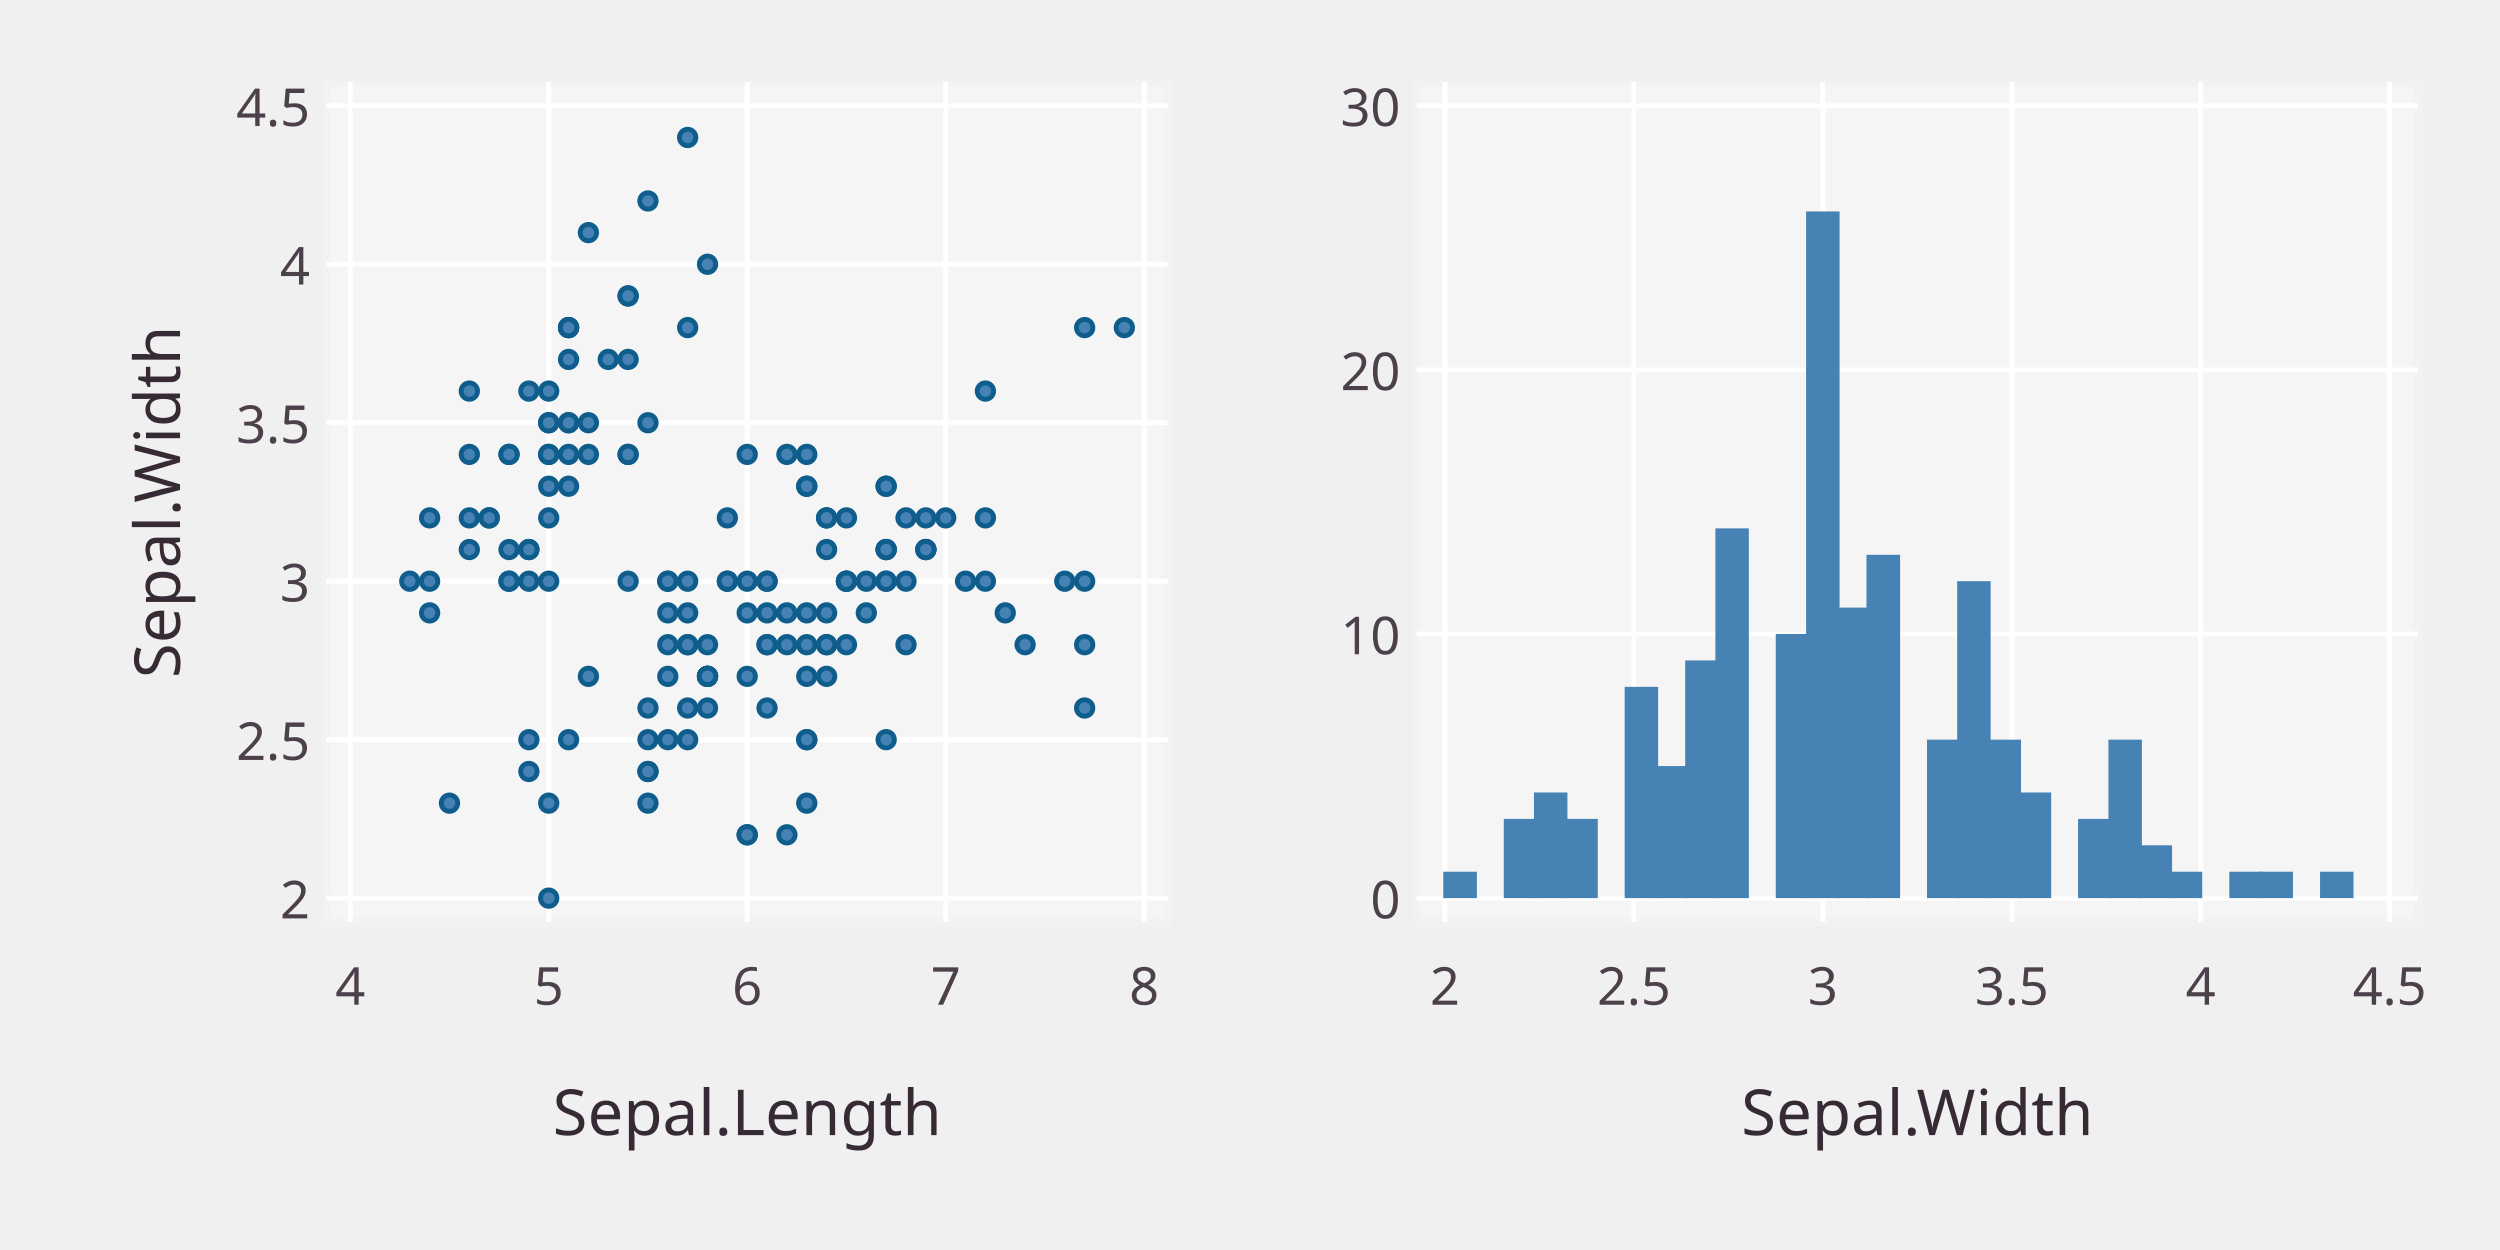
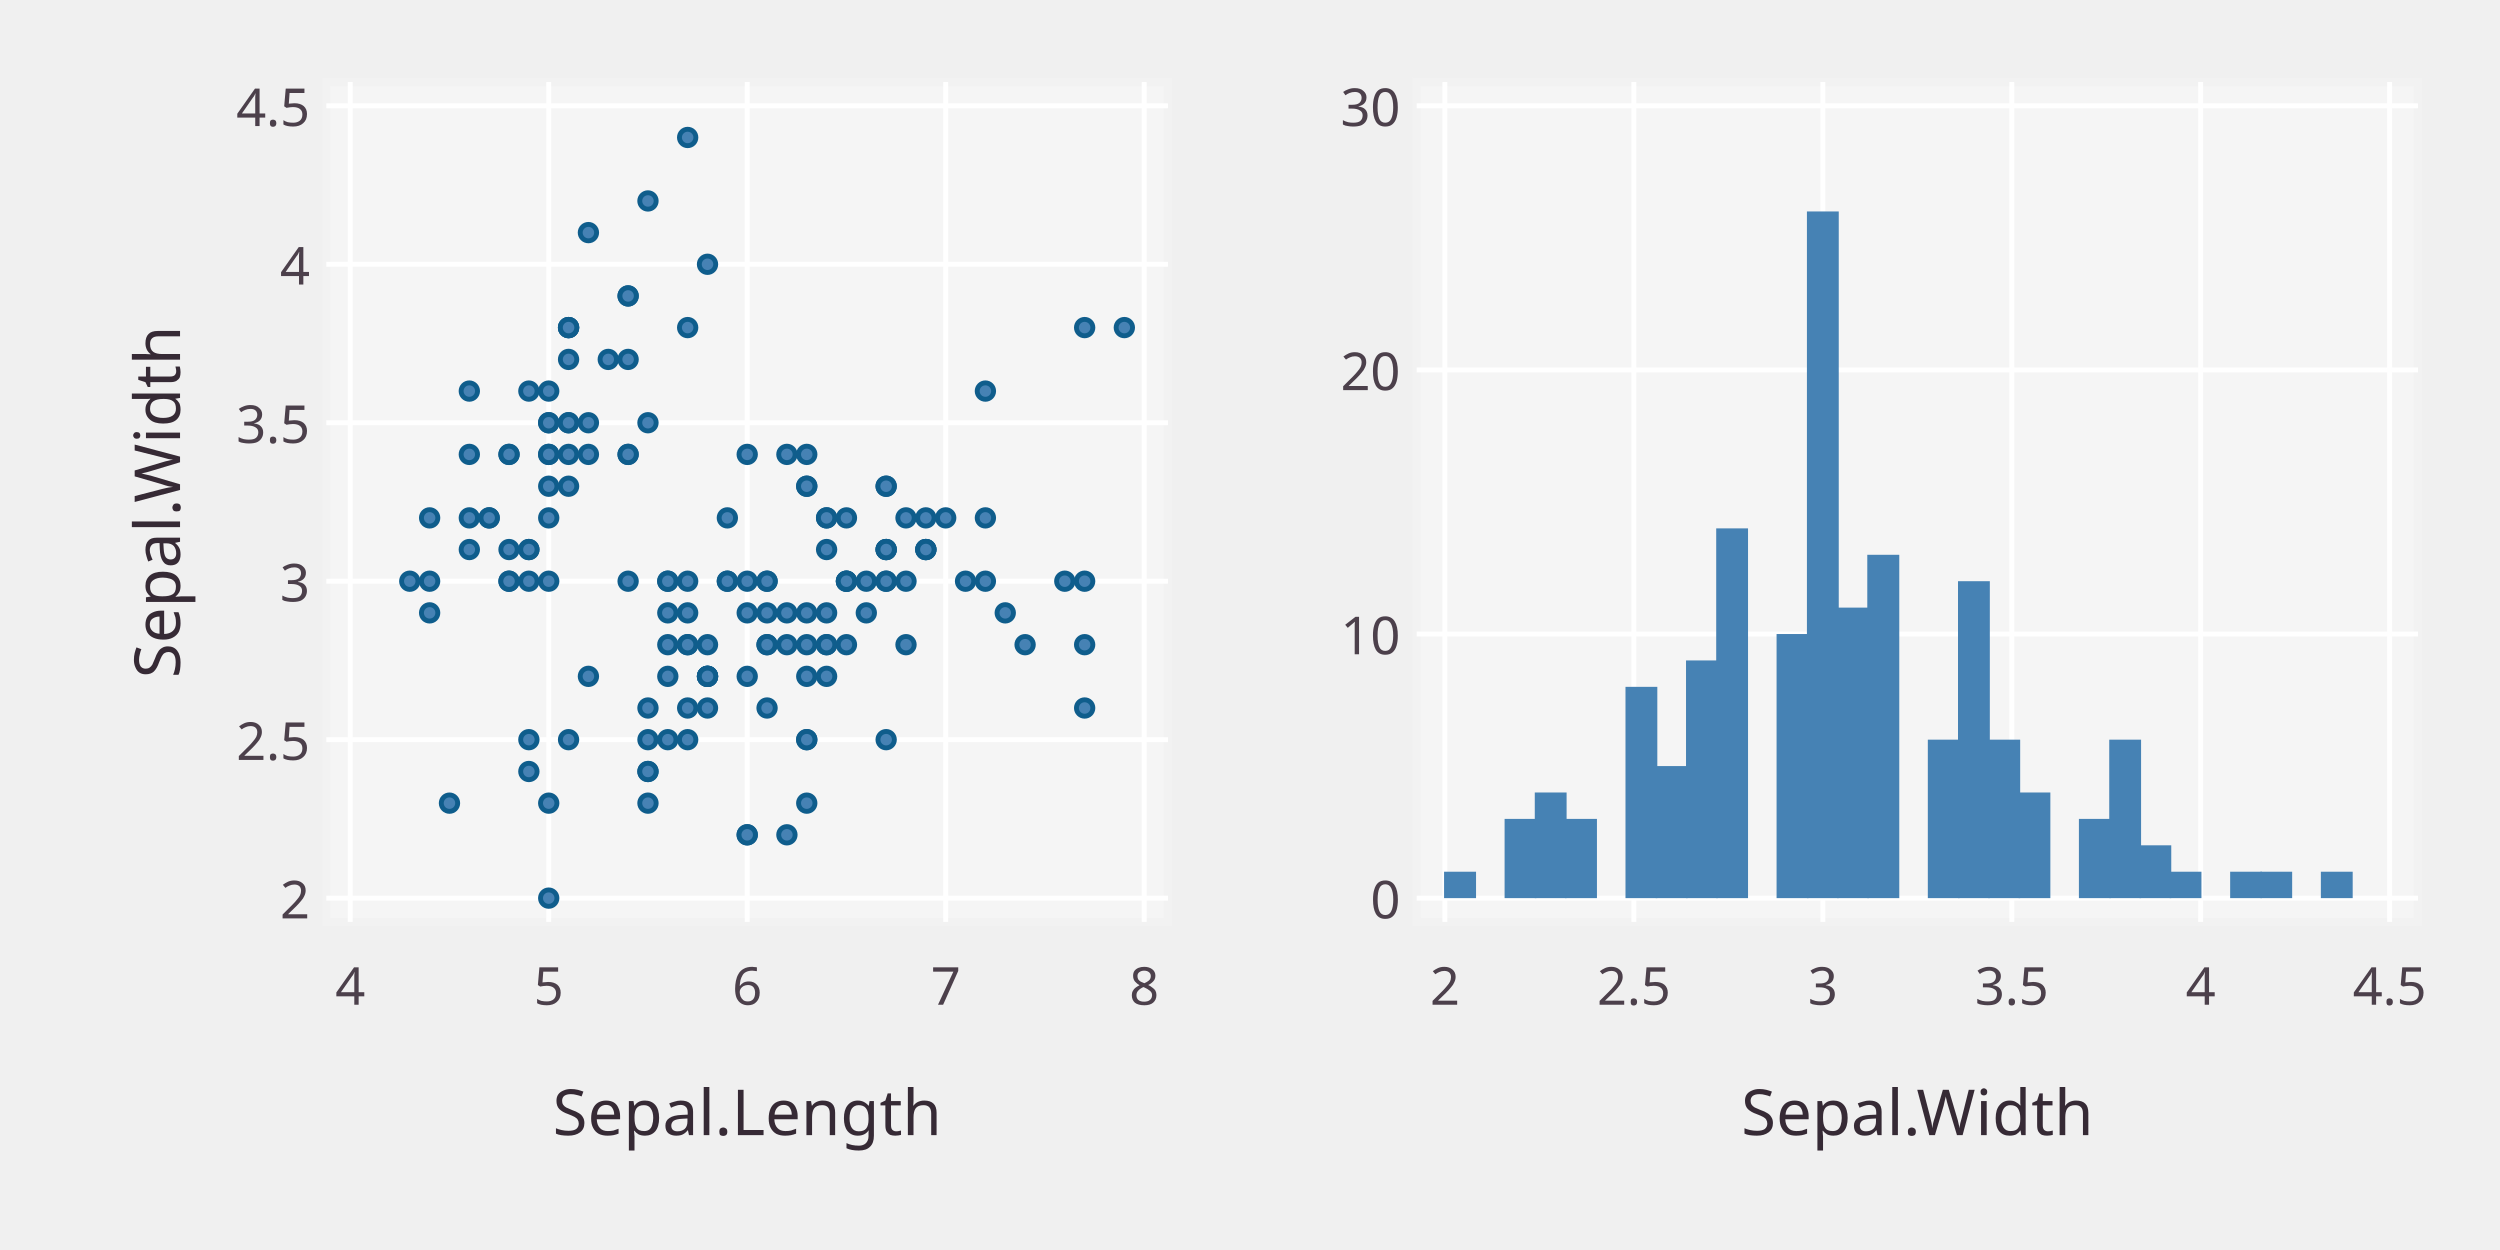
<svg xmlns="http://www.w3.org/2000/svg" version="1.1" width="152.4mm" height="76.2mm" viewBox="0 0 152.4 76.2" style="stroke:black;fill:black" stroke-width="0.5">
-   <g stroke="#F2F2F2" fill="#F5F5F5">
+   <g fill="#F5F5F5" stroke="#F2F2F2">
    <path d="M 19.89 5 L 71.2 5 71.2 56.2 19.89 56.2 z" />
-     <g stroke-width="0.3" stroke="#FFFFFF">
+     <g stroke="#FFFFFF" stroke-width="0.3">
      <path d="M57.65,5 L 57.65 56.2" />
      <path d="M21.35,5 L 21.35 56.2" />
      <path d="M33.45,5 L 33.45 56.2" />
      <path d="M45.55,5 L 45.55 56.2" />
      <path d="M69.75,5 L 69.75 56.2" />
    </g>
-     <g stroke-width="0.3" stroke="#FFFFFF">
+     <g stroke="#FFFFFF" stroke-width="0.3">
      <path d="M19.89,35.43 L 71.2 35.43" />
      <path d="M19.89,25.77 L 71.2 25.77" />
      <path d="M19.89,16.11 L 71.2 16.11" />
      <path d="M19.89,54.75 L 71.2 54.75" />
      <path d="M19.89,45.09 L 71.2 45.09" />
      <path d="M19.89,6.45 L 71.2 6.45" />
    </g>
  </g>
-   <g stroke-width="0.3" stroke="none">
-     <g class="color_group_RGB(0.27450980392156865,0.5098039215686274,0.7058823529411765)" stroke="#0F5D8C" fill="#4682B4">
+   <g stroke="none" stroke-width="0.3">
+     <g fill="#4682B4" class="color_group_RGB(0.27450980392156865,0.5098039215686274,0.7058823529411765)" stroke="#0F5D8C">
      <circle cx="34.66" cy="25.77" r="0.5" />
      <circle cx="32.24" cy="35.43" r="0.5" />
      <circle cx="29.82" cy="31.57" r="0.5" />
      <circle cx="28.61" cy="33.5" r="0.5" />
      <circle cx="33.45" cy="23.84" r="0.5" />
      <circle cx="38.29" cy="18.04" r="0.5" />
      <circle cx="28.61" cy="27.7" r="0.5" />
      <circle cx="33.45" cy="27.7" r="0.5" />
      <circle cx="26.19" cy="37.36" r="0.5" />
      <circle cx="32.24" cy="33.5" r="0.5" />
      <circle cx="38.29" cy="21.91" r="0.5" />
      <circle cx="31.03" cy="27.7" r="0.5" />
      <circle cx="31.03" cy="35.43" r="0.5" />
      <circle cx="24.98" cy="35.43" r="0.5" />
      <circle cx="43.13" cy="16.11" r="0.5" />
      <circle cx="41.92" cy="8.38" r="0.5" />
      <circle cx="38.29" cy="18.04" r="0.5" />
      <circle cx="34.66" cy="25.77" r="0.5" />
      <circle cx="41.92" cy="19.97" r="0.5" />
      <circle cx="34.66" cy="19.97" r="0.5" />
      <circle cx="38.29" cy="27.7" r="0.5" />
      <circle cx="34.66" cy="21.91" r="0.5" />
      <circle cx="28.61" cy="23.84" r="0.5" />
      <circle cx="34.66" cy="29.64" r="0.5" />
      <circle cx="31.03" cy="27.7" r="0.5" />
      <circle cx="33.45" cy="35.43" r="0.5" />
      <circle cx="33.45" cy="27.7" r="0.5" />
      <circle cx="35.87" cy="25.77" r="0.5" />
      <circle cx="35.87" cy="27.7" r="0.5" />
      <circle cx="29.82" cy="31.57" r="0.5" />
      <circle cx="31.03" cy="33.5" r="0.5" />
      <circle cx="38.29" cy="27.7" r="0.5" />
      <circle cx="35.87" cy="14.18" r="0.5" />
      <circle cx="39.5" cy="12.25" r="0.5" />
      <circle cx="32.24" cy="33.5" r="0.5" />
      <circle cx="33.45" cy="31.57" r="0.5" />
      <circle cx="39.5" cy="25.77" r="0.5" />
      <circle cx="32.24" cy="23.84" r="0.5" />
      <circle cx="26.19" cy="35.43" r="0.5" />
      <circle cx="34.66" cy="27.7" r="0.5" />
      <circle cx="33.45" cy="25.77" r="0.5" />
      <circle cx="27.4" cy="48.96" r="0.5" />
      <circle cx="26.19" cy="31.57" r="0.5" />
      <circle cx="33.45" cy="25.77" r="0.5" />
      <circle cx="34.66" cy="19.97" r="0.5" />
      <circle cx="31.03" cy="35.43" r="0.5" />
      <circle cx="34.66" cy="19.97" r="0.5" />
      <circle cx="28.61" cy="31.57" r="0.5" />
      <circle cx="37.08" cy="21.91" r="0.5" />
      <circle cx="33.45" cy="29.64" r="0.5" />
      <circle cx="57.65" cy="31.57" r="0.5" />
      <circle cx="50.39" cy="31.57" r="0.5" />
      <circle cx="56.44" cy="33.5" r="0.5" />
      <circle cx="39.5" cy="48.96" r="0.5" />
      <circle cx="51.6" cy="39.3" r="0.5" />
      <circle cx="41.92" cy="39.3" r="0.5" />
      <circle cx="49.18" cy="29.64" r="0.5" />
      <circle cx="32.24" cy="47.03" r="0.5" />
      <circle cx="52.81" cy="37.36" r="0.5" />
      <circle cx="35.87" cy="41.23" r="0.5" />
      <circle cx="33.45" cy="54.75" r="0.5" />
      <circle cx="44.34" cy="35.43" r="0.5" />
      <circle cx="45.55" cy="50.89" r="0.5" />
      <circle cx="46.76" cy="37.36" r="0.5" />
      <circle cx="40.71" cy="37.36" r="0.5" />
      <circle cx="54.02" cy="33.5" r="0.5" />
      <circle cx="40.71" cy="35.43" r="0.5" />
      <circle cx="43.13" cy="41.23" r="0.5" />
      <circle cx="47.97" cy="50.89" r="0.5" />
      <circle cx="40.71" cy="45.09" r="0.5" />
      <circle cx="44.34" cy="31.57" r="0.5" />
      <circle cx="46.76" cy="39.3" r="0.5" />
      <circle cx="49.18" cy="45.09" r="0.5" />
      <circle cx="46.76" cy="39.3" r="0.5" />
      <circle cx="50.39" cy="37.36" r="0.5" />
      <circle cx="52.81" cy="35.43" r="0.5" />
      <circle cx="55.23" cy="39.3" r="0.5" />
      <circle cx="54.02" cy="35.43" r="0.5" />
      <circle cx="45.55" cy="37.36" r="0.5" />
      <circle cx="41.92" cy="43.16" r="0.5" />
      <circle cx="39.5" cy="47.03" r="0.5" />
      <circle cx="39.5" cy="47.03" r="0.5" />
      <circle cx="43.13" cy="41.23" r="0.5" />
      <circle cx="45.55" cy="41.23" r="0.5" />
      <circle cx="38.29" cy="35.43" r="0.5" />
      <circle cx="45.55" cy="27.7" r="0.5" />
      <circle cx="54.02" cy="33.5" r="0.5" />
      <circle cx="49.18" cy="48.96" r="0.5" />
      <circle cx="40.71" cy="35.43" r="0.5" />
      <circle cx="39.5" cy="45.09" r="0.5" />
      <circle cx="39.5" cy="43.16" r="0.5" />
      <circle cx="46.76" cy="35.43" r="0.5" />
      <circle cx="43.13" cy="43.16" r="0.5" />
      <circle cx="33.45" cy="48.96" r="0.5" />
      <circle cx="40.71" cy="41.23" r="0.5" />
      <circle cx="41.92" cy="35.43" r="0.5" />
      <circle cx="41.92" cy="37.36" r="0.5" />
      <circle cx="47.97" cy="37.36" r="0.5" />
      <circle cx="34.66" cy="45.09" r="0.5" />
      <circle cx="41.92" cy="39.3" r="0.5" />
      <circle cx="49.18" cy="29.64" r="0.5" />
      <circle cx="43.13" cy="41.23" r="0.5" />
      <circle cx="58.86" cy="35.43" r="0.5" />
      <circle cx="49.18" cy="37.36" r="0.5" />
      <circle cx="51.6" cy="35.43" r="0.5" />
      <circle cx="64.91" cy="35.43" r="0.5" />
      <circle cx="32.24" cy="45.09" r="0.5" />
      <circle cx="61.28" cy="37.36" r="0.5" />
      <circle cx="54.02" cy="45.09" r="0.5" />
      <circle cx="60.07" cy="23.84" r="0.5" />
      <circle cx="51.6" cy="31.57" r="0.5" />
      <circle cx="50.39" cy="41.23" r="0.5" />
      <circle cx="55.23" cy="35.43" r="0.5" />
      <circle cx="41.92" cy="45.09" r="0.5" />
      <circle cx="43.13" cy="39.3" r="0.5" />
      <circle cx="50.39" cy="31.57" r="0.5" />
      <circle cx="51.6" cy="35.43" r="0.5" />
      <circle cx="66.12" cy="19.97" r="0.5" />
      <circle cx="66.12" cy="43.16" r="0.5" />
      <circle cx="45.55" cy="50.89" r="0.5" />
      <circle cx="56.44" cy="31.57" r="0.5" />
      <circle cx="40.71" cy="39.3" r="0.5" />
      <circle cx="66.12" cy="39.3" r="0.5" />
      <circle cx="49.18" cy="41.23" r="0.5" />
      <circle cx="54.02" cy="29.64" r="0.5" />
      <circle cx="60.07" cy="31.57" r="0.5" />
      <circle cx="47.97" cy="39.3" r="0.5" />
      <circle cx="46.76" cy="35.43" r="0.5" />
      <circle cx="50.39" cy="39.3" r="0.5" />
      <circle cx="60.07" cy="35.43" r="0.5" />
      <circle cx="62.49" cy="39.3" r="0.5" />
      <circle cx="68.54" cy="19.97" r="0.5" />
      <circle cx="50.39" cy="39.3" r="0.5" />
      <circle cx="49.18" cy="39.3" r="0.5" />
      <circle cx="46.76" cy="43.16" r="0.5" />
      <circle cx="66.12" cy="35.43" r="0.5" />
      <circle cx="49.18" cy="27.7" r="0.5" />
      <circle cx="50.39" cy="33.5" r="0.5" />
      <circle cx="45.55" cy="35.43" r="0.5" />
      <circle cx="56.44" cy="33.5" r="0.5" />
      <circle cx="54.02" cy="33.5" r="0.5" />
      <circle cx="56.44" cy="33.5" r="0.5" />
      <circle cx="43.13" cy="41.23" r="0.5" />
      <circle cx="55.23" cy="31.57" r="0.5" />
      <circle cx="54.02" cy="29.64" r="0.5" />
      <circle cx="54.02" cy="35.43" r="0.5" />
      <circle cx="49.18" cy="45.09" r="0.5" />
      <circle cx="51.6" cy="35.43" r="0.5" />
      <circle cx="47.97" cy="27.7" r="0.5" />
      <circle cx="44.34" cy="35.43" r="0.5" />
    </g>
  </g>
-   <g font-family="Source Sans Pro" font-size="3.18" stroke="none" fill="#4C404B">
+   <g fill="#4C404B" stroke="none" font-family="Source Sans Pro" font-size="3.18">
    <text x="57.65" y="61.25" text-anchor="middle">7</text>
    <text x="21.35" y="61.25" text-anchor="middle">4</text>
    <text x="33.45" y="61.25" text-anchor="middle">5</text>
    <text x="45.55" y="61.25" text-anchor="middle">6</text>
    <text x="69.75" y="61.25" text-anchor="middle">8</text>
  </g>
-   <g font-family="Source Sans Pro" font-size="3.88" stroke="none" fill="#362A35">
+   <g fill="#362A35" stroke="none" font-family="Source Sans Pro" font-size="3.88">
    <text x="45.55" y="69.2" text-anchor="middle">Sepal.Length</text>
  </g>
-   <g font-family="Source Sans Pro" font-size="3.88" stroke="none" fill="#362A35">
+   <g fill="#362A35" stroke="none" font-family="Source Sans Pro" font-size="3.88">
    <text x="9.47" y="30.6" text-anchor="middle" style="dominant-baseline:central" transform="rotate(-90, 9.47, 30.6)">Sepal.Width</text>
  </g>
-   <g font-family="Source Sans Pro" font-size="3.18" stroke="none" fill="#4C404B">
+   <g fill="#4C404B" stroke="none" font-family="Source Sans Pro" font-size="3.18">
    <text x="18.89" y="35.43" text-anchor="end" style="dominant-baseline:central">3</text>
    <text x="18.89" y="25.77" text-anchor="end" style="dominant-baseline:central">3.5</text>
    <text x="18.89" y="16.11" text-anchor="end" style="dominant-baseline:central">4</text>
    <text x="18.89" y="54.75" text-anchor="end" style="dominant-baseline:central">2</text>
    <text x="18.89" y="45.09" text-anchor="end" style="dominant-baseline:central">2.5</text>
    <text x="18.89" y="6.45" text-anchor="end" style="dominant-baseline:central">4.5</text>
  </g>
-   <g stroke="#F2F2F2" fill="#F5F5F5">
+   <g fill="#F5F5F5" stroke="#F2F2F2">
    <path d="M 86.36 5 L 147.4 5 147.4 56.2 86.36 56.2 z" />
-     <g stroke-width="0.3" stroke="#FFFFFF">
+     <g stroke="#FFFFFF" stroke-width="0.3">
      <path d="M111.12,5 L 111.12 56.2" />
      <path d="M122.64,5 L 122.64 56.2" />
      <path d="M134.15,5 L 134.15 56.2" />
      <path d="M88.08,5 L 88.08 56.2" />
      <path d="M99.6,5 L 99.6 56.2" />
      <path d="M145.67,5 L 145.67 56.2" />
    </g>
-     <g stroke-width="0.3" stroke="#FFFFFF">
+     <g stroke="#FFFFFF" stroke-width="0.3">
      <path d="M86.36,38.65 L 147.4 38.65" />
      <path d="M86.36,54.75 L 147.4 54.75" />
      <path d="M86.36,22.55 L 147.4 22.55" />
      <path d="M86.36,6.45 L 147.4 6.45" />
    </g>
  </g>
-   <g stroke="none" fill="#4682B4">
-     <path d="M 87.98 54.75 L 90.03 54.75 90.03 53.14 87.98 53.14 z" />
-     <path d="M 89.83 54.75 L 91.87 54.75 91.87 54.75 89.83 54.75 z" />
-     <path d="M 91.67 54.75 L 93.71 54.75 93.71 49.92 91.67 49.92 z" />
-     <path d="M 93.51 54.75 L 95.55 54.75 95.55 48.31 93.51 48.31 z" />
-     <path d="M 95.35 54.75 L 97.4 54.75 97.4 49.92 95.35 49.92 z" />
-     <path d="M 97.2 54.75 L 99.24 54.75 99.24 54.75 97.2 54.75 z" />
-     <path d="M 99.04 54.75 L 101.08 54.75 101.08 41.87 99.04 41.87 z" />
-     <path d="M 100.88 54.75 L 102.93 54.75 102.93 46.7 100.88 46.7 z" />
-     <path d="M 102.73 54.75 L 104.77 54.75 104.77 40.26 102.73 40.26 z" />
-     <path d="M 104.57 54.75 L 106.61 54.75 106.61 32.21 104.57 32.21 z" />
-     <path d="M 106.41 54.75 L 108.45 54.75 108.45 54.75 106.41 54.75 z" />
-     <path d="M 108.25 54.75 L 110.3 54.75 110.3 38.65 108.25 38.65 z" />
-     <path d="M 110.1 54.75 L 112.14 54.75 112.14 12.89 110.1 12.89 z" />
-     <path d="M 111.94 54.75 L 113.98 54.75 113.98 37.04 111.94 37.04 z" />
-     <path d="M 113.78 54.75 L 115.83 54.75 115.83 33.82 113.78 33.82 z" />
-     <path d="M 115.63 54.75 L 117.67 54.75 117.67 54.75 115.63 54.75 z" />
-     <path d="M 117.47 54.75 L 119.51 54.75 119.51 45.09 117.47 45.09 z" />
-     <path d="M 119.31 54.75 L 121.35 54.75 121.35 35.43 119.31 35.43 z" />
-     <path d="M 121.15 54.75 L 123.2 54.75 123.2 45.09 121.15 45.09 z" />
-     <path d="M 123 54.75 L 125.04 54.75 125.04 48.31 123 48.31 z" />
-     <path d="M 124.84 54.75 L 126.88 54.75 126.88 54.75 124.84 54.75 z" />
-     <path d="M 126.68 54.75 L 128.73 54.75 128.73 49.92 126.68 49.92 z" />
-     <path d="M 128.53 54.75 L 130.57 54.75 130.57 45.09 128.53 45.09 z" />
-     <path d="M 130.37 54.75 L 132.41 54.75 132.41 51.53 130.37 51.53 z" />
-     <path d="M 132.21 54.75 L 134.25 54.75 134.25 53.14 132.21 53.14 z" />
-     <path d="M 134.05 54.75 L 136.1 54.75 136.1 54.75 134.05 54.75 z" />
-     <path d="M 135.9 54.75 L 137.94 54.75 137.94 53.14 135.9 53.14 z" />
-     <path d="M 137.74 54.75 L 139.78 54.75 139.78 53.14 137.74 53.14 z" />
-     <path d="M 139.58 54.75 L 141.63 54.75 141.63 54.75 139.58 54.75 z" />
-     <path d="M 141.43 54.75 L 143.47 54.75 143.47 53.14 141.43 53.14 z" />
-   </g>
-   <g font-family="Source Sans Pro" font-size="3.18" stroke="none" fill="#4C404B">
+   <g fill="#4682B4" stroke="none">
+     <path d="M 88.03 54.75 L 89.98 54.75 89.98 53.14 88.03 53.14 z" />
+     <path d="M 89.88 54.75 L 91.82 54.75 91.82 54.75 89.88 54.75 z" />
+     <path d="M 91.72 54.75 L 93.66 54.75 93.66 49.92 91.72 49.92 z" />
+     <path d="M 93.56 54.75 L 95.5 54.75 95.5 48.31 93.56 48.31 z" />
+     <path d="M 95.4 54.75 L 97.35 54.75 97.35 49.92 95.4 49.92 z" />
+     <path d="M 97.25 54.75 L 99.19 54.75 99.19 54.75 97.25 54.75 z" />
+     <path d="M 99.09 54.75 L 101.03 54.75 101.03 41.87 99.09 41.87 z" />
+     <path d="M 100.93 54.75 L 102.88 54.75 102.88 46.7 100.93 46.7 z" />
+     <path d="M 102.78 54.75 L 104.72 54.75 104.72 40.26 102.78 40.26 z" />
+     <path d="M 104.62 54.75 L 106.56 54.75 106.56 32.21 104.62 32.21 z" />
+     <path d="M 106.46 54.75 L 108.4 54.75 108.4 54.75 106.46 54.75 z" />
+     <path d="M 108.3 54.75 L 110.25 54.75 110.25 38.65 108.3 38.65 z" />
+     <path d="M 110.15 54.75 L 112.09 54.75 112.09 12.89 110.15 12.89 z" />
+     <path d="M 111.99 54.75 L 113.93 54.75 113.93 37.04 111.99 37.04 z" />
+     <path d="M 113.83 54.75 L 115.78 54.75 115.78 33.82 113.83 33.82 z" />
+     <path d="M 115.68 54.75 L 117.62 54.75 117.62 54.75 115.68 54.75 z" />
+     <path d="M 117.52 54.75 L 119.46 54.75 119.46 45.09 117.52 45.09 z" />
+     <path d="M 119.36 54.75 L 121.3 54.75 121.3 35.43 119.36 35.43 z" />
+     <path d="M 121.2 54.75 L 123.15 54.75 123.15 45.09 121.2 45.09 z" />
+     <path d="M 123.05 54.75 L 124.99 54.75 124.99 48.31 123.05 48.31 z" />
+     <path d="M 124.89 54.75 L 126.83 54.75 126.83 54.75 124.89 54.75 z" />
+     <path d="M 126.73 54.75 L 128.68 54.75 128.68 49.92 126.73 49.92 z" />
+     <path d="M 128.58 54.75 L 130.52 54.75 130.52 45.09 128.58 45.09 z" />
+     <path d="M 130.42 54.75 L 132.36 54.75 132.36 51.53 130.42 51.53 z" />
+     <path d="M 132.26 54.75 L 134.2 54.75 134.2 53.14 132.26 53.14 z" />
+     <path d="M 134.1 54.75 L 136.05 54.75 136.05 54.75 134.1 54.75 z" />
+     <path d="M 135.95 54.75 L 137.89 54.75 137.89 53.14 135.95 53.14 z" />
+     <path d="M 137.79 54.75 L 139.73 54.75 139.73 53.14 137.79 53.14 z" />
+     <path d="M 139.63 54.75 L 141.58 54.75 141.58 54.75 139.63 54.75 z" />
+     <path d="M 141.48 54.75 L 143.42 54.75 143.42 53.14 141.48 53.14 z" />
+   </g>
+   <g fill="#4C404B" stroke="none" font-family="Source Sans Pro" font-size="3.18">
    <text x="111.12" y="61.25" text-anchor="middle">3</text>
    <text x="122.64" y="61.25" text-anchor="middle">3.5</text>
    <text x="134.15" y="61.25" text-anchor="middle">4</text>
    <text x="88.08" y="61.25" text-anchor="middle">2</text>
    <text x="99.6" y="61.25" text-anchor="middle">2.5</text>
    <text x="145.67" y="61.25" text-anchor="middle">4.5</text>
  </g>
-   <g font-family="Source Sans Pro" font-size="3.88" stroke="none" fill="#362A35">
+   <g fill="#362A35" stroke="none" font-family="Source Sans Pro" font-size="3.88">
    <text x="116.88" y="69.2" text-anchor="middle">Sepal.Width</text>
  </g>
-   <g font-family="Source Sans Pro" font-size="3.18" stroke="none" fill="#4C404B">
+   <g fill="#4C404B" stroke="none" font-family="Source Sans Pro" font-size="3.18">
    <text x="85.36" y="38.65" text-anchor="end" style="dominant-baseline:central">10</text>
    <text x="85.36" y="54.75" text-anchor="end" style="dominant-baseline:central">0</text>
    <text x="85.36" y="22.55" text-anchor="end" style="dominant-baseline:central">20</text>
    <text x="85.36" y="6.45" text-anchor="end" style="dominant-baseline:central">30</text>
  </g>
</svg>
